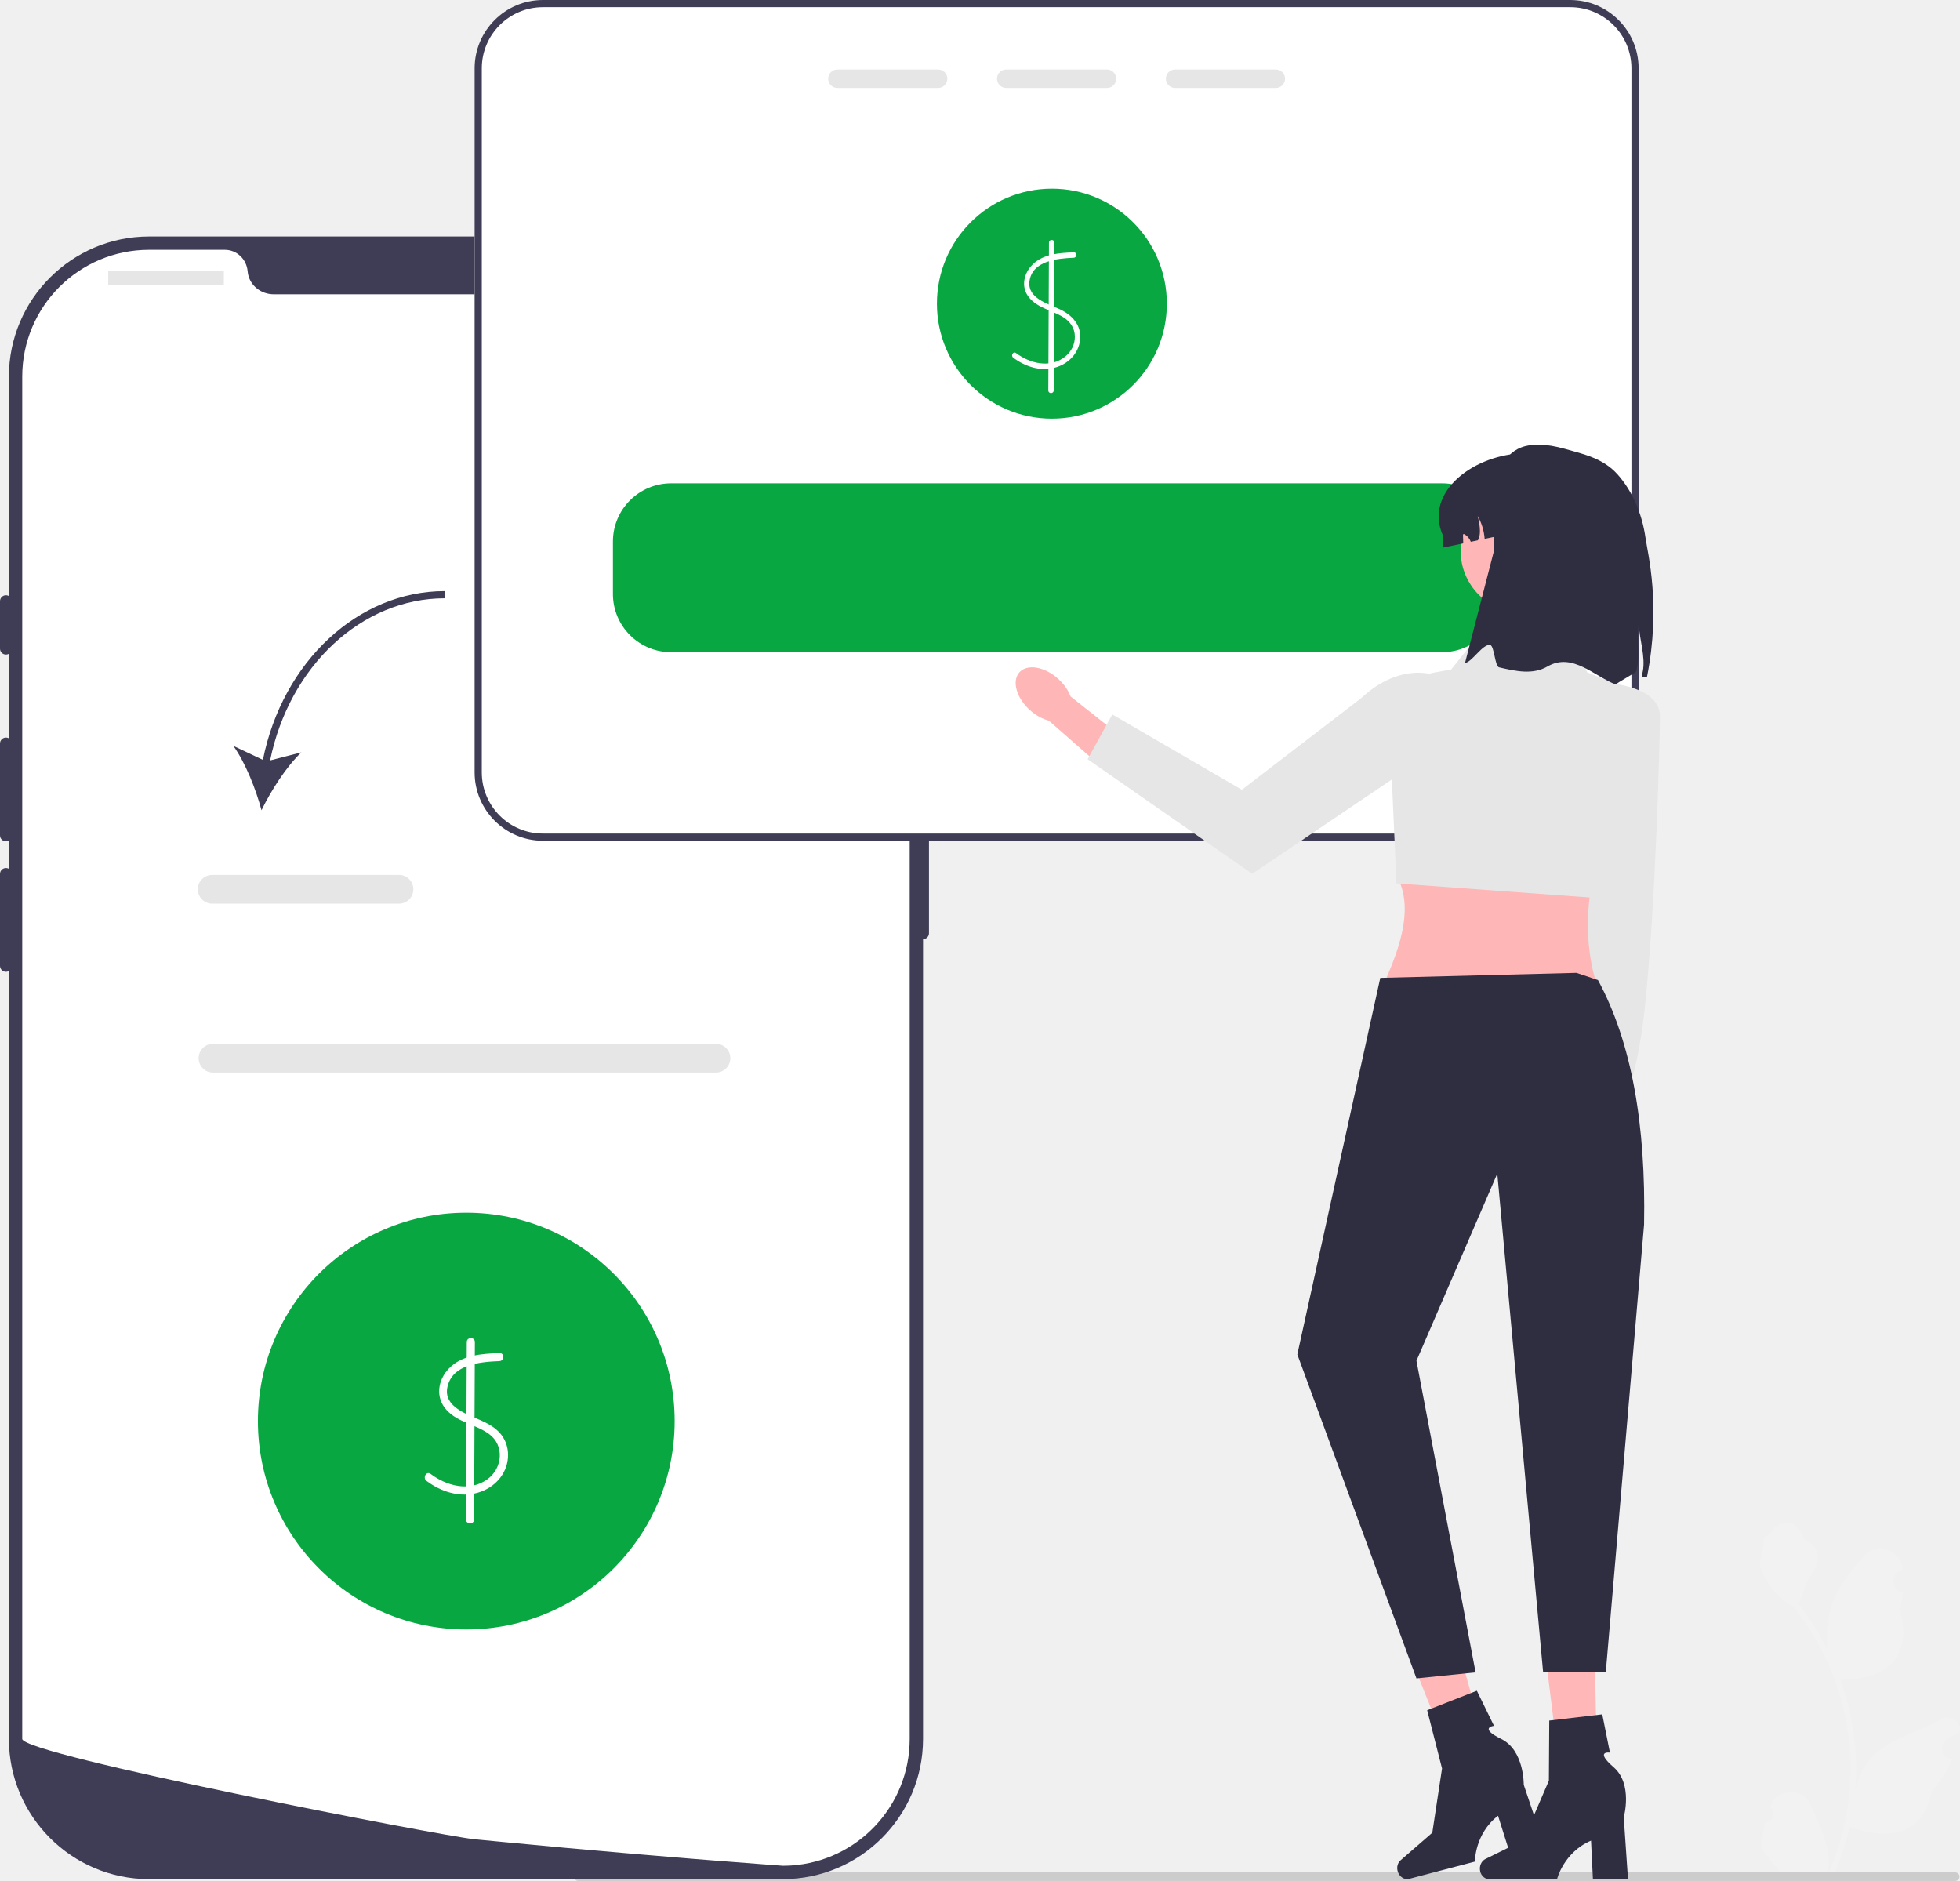
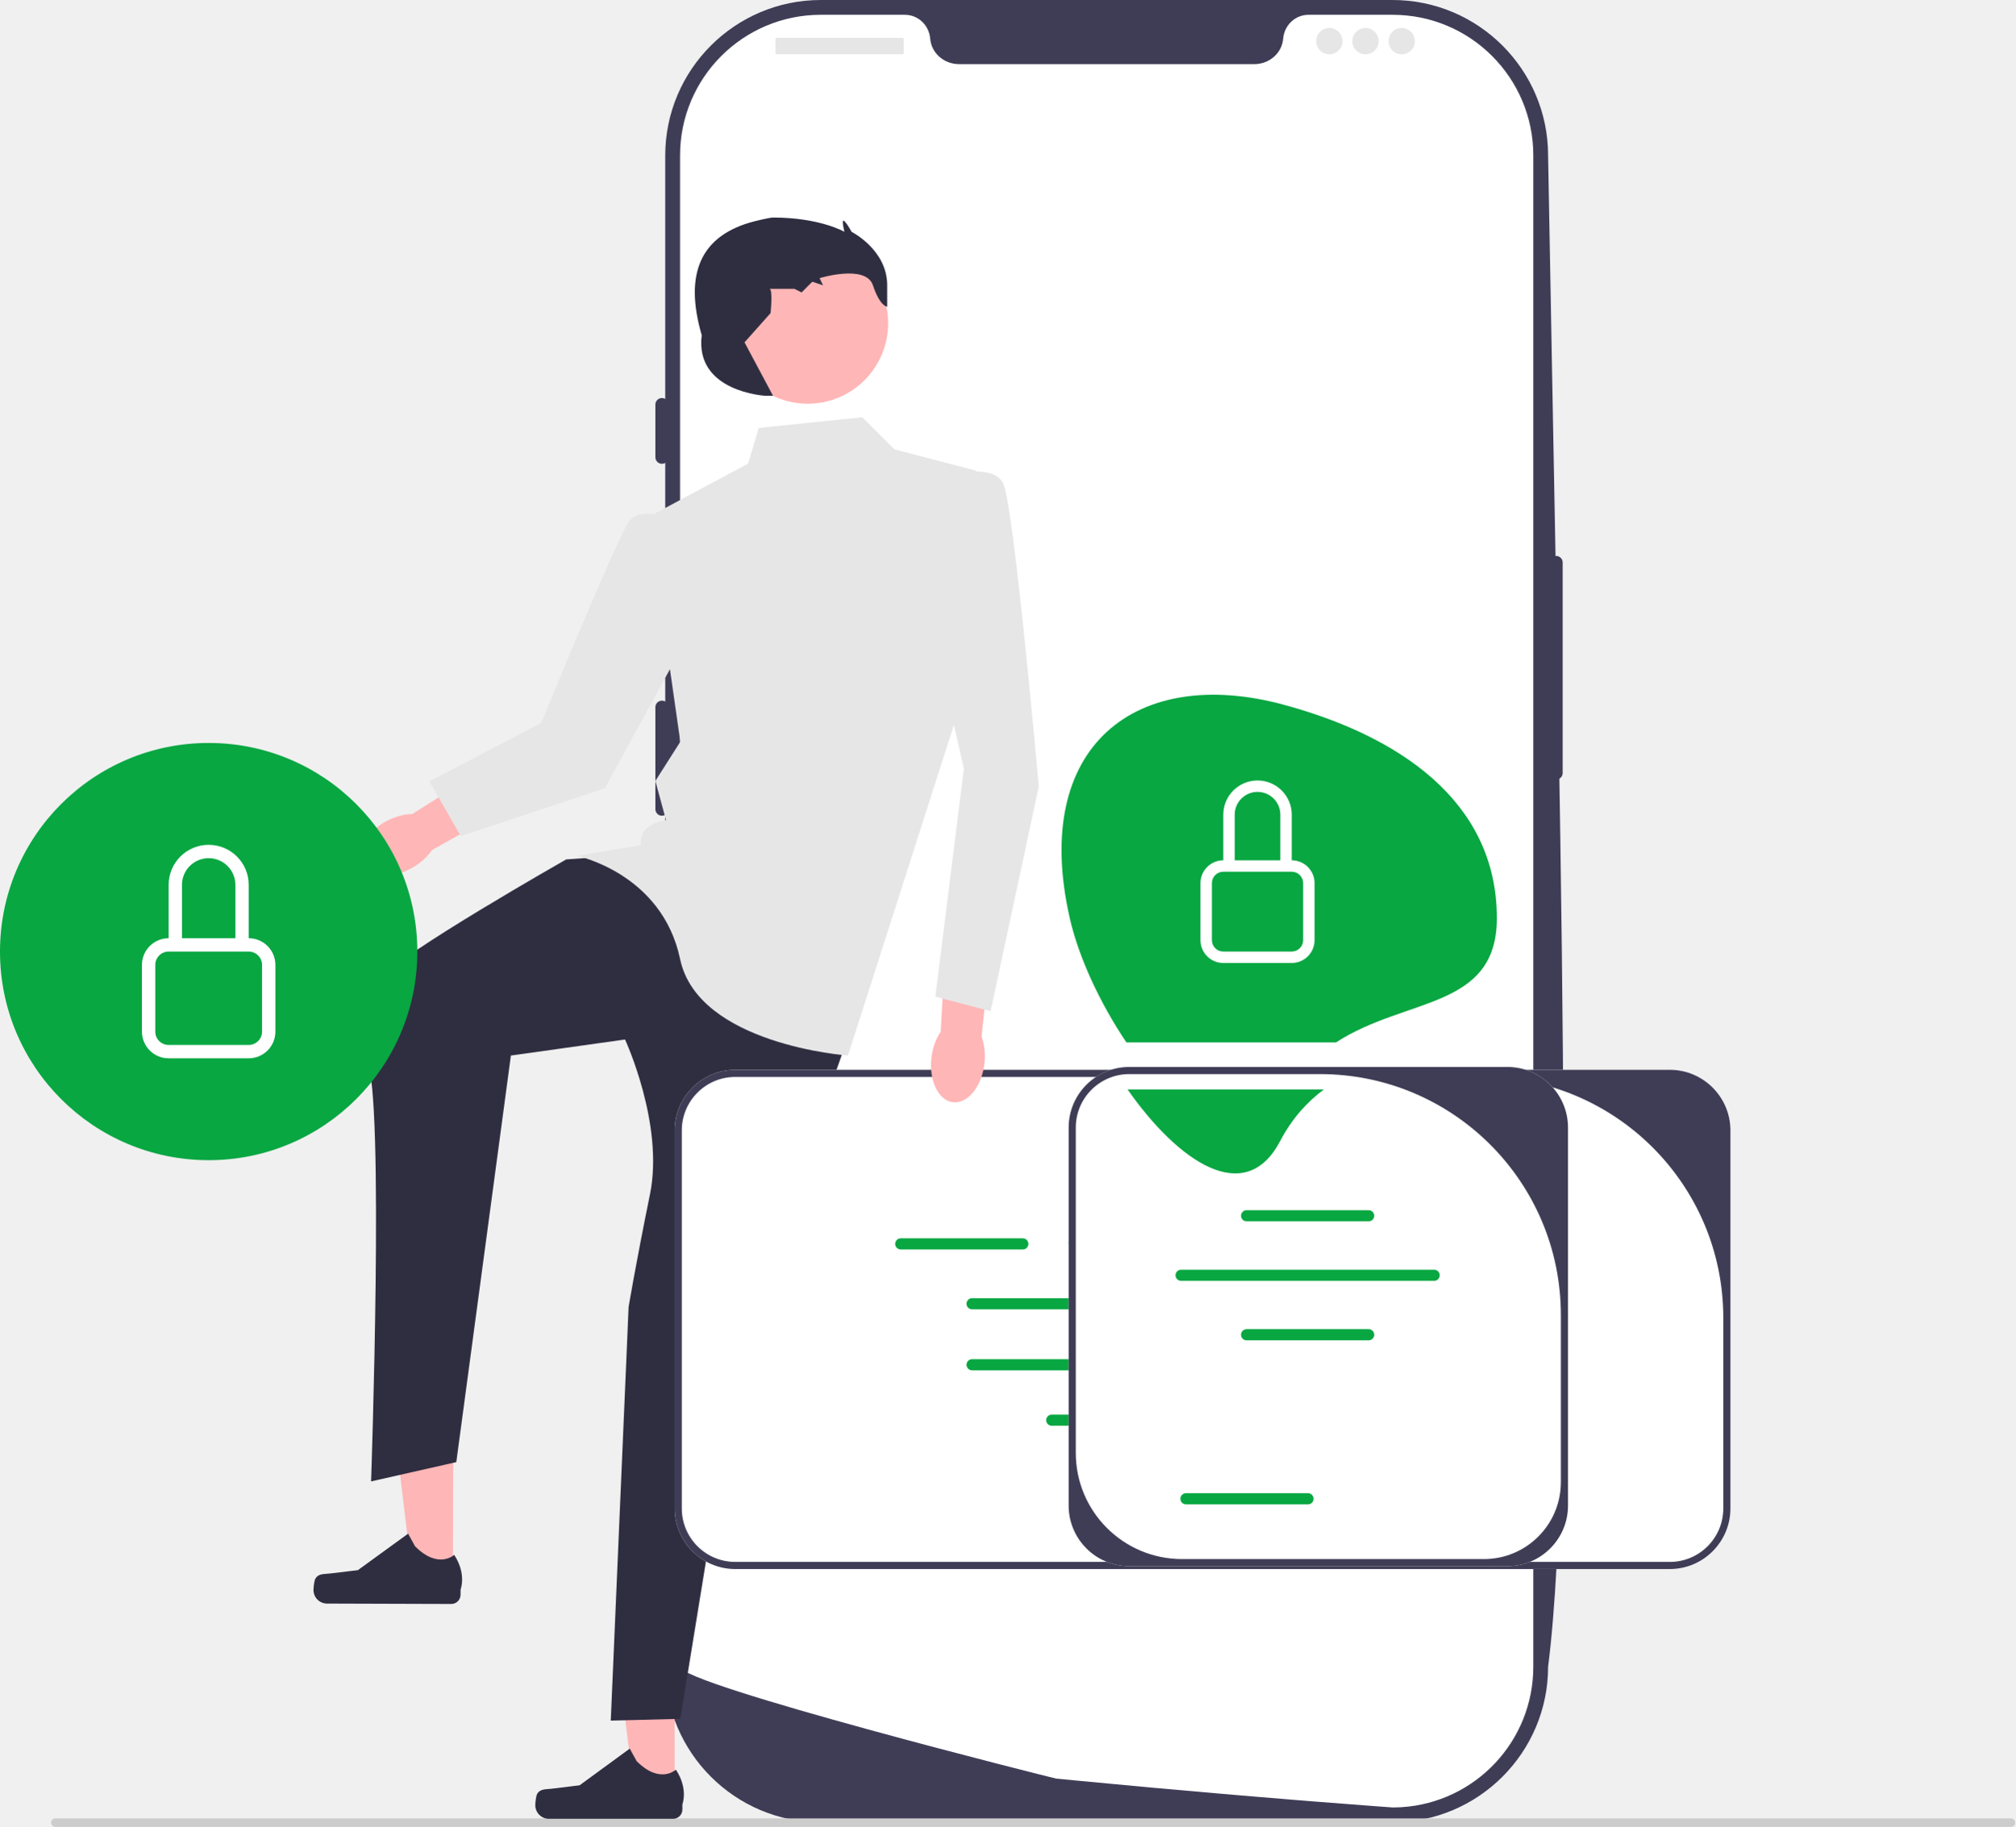
- <svg xmlns="http://www.w3.org/2000/svg" width="545.563" height="523.501" viewBox="0 0 545.563 523.501">
-   <path d="M491.304,507.168c2.066,.129,3.208-2.437,1.645-3.933l-.155-.618c.02-.05,.041-.099,.062-.148,2.089-4.982,9.17-4.947,11.241,.042,1.839,4.428,4.179,8.864,4.756,13.546,.258,2.067,.142,4.172-.316,6.2,4.308-9.411,6.575-19.687,6.575-30.021,0-2.597-.142-5.193-.433-7.783-.239-2.119-.568-4.224-.995-6.31-2.306-11.277-7.299-22.018-14.5-30.99-3.462-1.892-6.349-4.851-8.093-8.397-.626-1.279-1.117-2.655-1.35-4.056,.394,.052,1.486-5.949,1.188-6.317,.549-.833,1.532-1.247,2.131-2.06,2.982-4.043,7.091-3.337,9.236,2.157,4.582,2.313,4.627,6.148,1.815,9.837-1.789,2.347-2.035,5.522-3.604,8.035,.162,.207,.329,.407,.491,.614,2.961,3.798,5.522,7.88,7.681,12.169-.61-4.766,.291-10.508,1.826-14.21,1.748-4.217,5.025-7.769,7.91-11.415,3.466-4.379,10.573-2.468,11.184,3.083,.006,.054,.012,.107,.017,.161-.429,.242-.848,.499-1.259,.77-2.339,1.547-1.531,5.174,1.241,5.602l.063,.01c-.155,1.544-.42,3.074-.807,4.579,3.702,14.316-4.29,19.53-15.701,19.764-.252,.129-.497,.258-.749,.381,1.156,3.255,2.08,6.594,2.764,9.979,.614,2.99,1.04,6.013,1.279,9.049,.297,3.83,.271,7.68-.052,11.503l.019-.136c.82-4.211,3.107-8.145,6.427-10.87,4.946-4.063,11.933-5.559,17.268-8.824,2.568-1.572,5.859,.459,5.411,3.437l-.022,.143c-.794,.323-1.569,.698-2.319,1.117-.429,.242-.848,.499-1.259,.77-2.339,1.547-1.531,5.174,1.241,5.602l.063,.01c.045,.006,.084,.013,.129,.019-1.363,3.236-3.262,6.239-5.639,8.829-2.315,12.497-12.256,13.683-22.89,10.044h-.006c-1.163,5.064-2.861,10.011-5.044,14.726h-18.02c-.065-.2-.123-.407-.181-.607,1.666,.103,3.346,.006,4.986-.297-1.337-1.641-2.674-3.294-4.011-4.935-.032-.032-.058-.065-.084-.097-.678-.84-1.363-1.673-2.041-2.512l-0-.001c-.042-2.578,.267-5.147,.879-7.64l.001-0Z" fill="#f2f2f2" />
-   <path d="M159.753,522.311c0,.66,.53,1.19,1.19,1.19h383.29c.66,0,1.19-.53,1.19-1.19,0-.66-.53-1.19-1.19-1.19H160.943c-.66,0-1.19,.53-1.19,1.19Z" fill="#ccc" />
+ <svg xmlns="http://www.w3.org/2000/svg" width="564.984" height="512.296" viewBox="0 0 564.984 512.296">
  <g>
-     <path d="M217.914,522.994H41.489c-21.512,0-39.013-17.501-39.013-39.014V104.831c0-21.512,17.501-39.013,39.013-39.013H217.914c21.512,0,39.013,17.501,39.013,39.013V483.98c0,21.512-17.501,39.014-39.013,39.014Z" fill="#3f3d56" />
-     <path d="M256.927,205.281c-.91,0-1.65,.74-1.65,1.65v52.815c0,.91,.74,1.65,1.65,1.65s1.65-.74,1.65-1.65v-52.815c0-.91-.74-1.65-1.65-1.65Z" fill="#3f3d56" />
-     <path d="M253.213,104.831V483.973c0,18.724-14.573,34.041-33.001,35.229h-.008c-.272,.017-.545,.033-.825,.041-.487,.025-.974,.033-1.469,.033,0,0-1.816-.132-5.133-.38-3.35-.248-8.227-.619-14.309-1.106-1.824-.14-3.747-.297-5.777-.462-4.044-.33-8.483-.693-13.245-1.106-1.898-.157-3.862-.33-5.867-.503-10.249-.883-21.728-1.915-33.834-3.086-2.047-.19-4.11-.388-6.189-.594-.545-.058-1.098-.107-1.65-.165-8.632-.85-125.716-23.478-125.716-27.901V104.831c0-19.5,15.803-35.303,35.303-35.303h21.076c3.367,0,6.074,2.624,6.363,5.983,.025,.223,.05,.446,.091,.668,.611,3.375,3.705,5.727,7.138,5.727h107.082c3.433,0,6.528-2.352,7.138-5.727,.041-.223,.066-.446,.091-.668,.289-3.359,2.996-5.983,6.362-5.983h21.076c19.5,0,35.303,15.803,35.303,35.303Z" fill="#fff" />
-     <path d="M1.65,165.67c-.91,0-1.65,.74-1.65,1.65v13.204c0,.91,.74,1.65,1.65,1.65s1.65-.74,1.65-1.65v-13.204c0-.91-.74-1.65-1.65-1.65Z" fill="#3f3d56" />
-     <path d="M1.65,205.281c-.91,0-1.65,.74-1.65,1.65v25.582c0,.91,.74,1.65,1.65,1.65s1.65-.74,1.65-1.65v-25.582c0-.91-.74-1.65-1.65-1.65Z" fill="#3f3d56" />
-     <path d="M1.65,241.591c-.91,0-1.65,.74-1.65,1.65v25.582c0,.91,.74,1.65,1.65,1.65s1.65-.74,1.65-1.65v-25.582c0-.91-.74-1.65-1.65-1.65Z" fill="#3f3d56" />
-     <rect x="30.121" y="75.308" width="32.184" height="4.126" rx=".31" ry=".31" fill="#e6e6e6" />
-     <circle cx="202.049" cy="76.133" r="3.301" fill="#e6e6e6" />
-     <circle cx="211.127" cy="76.133" r="3.301" fill="#e6e6e6" />
-     <circle cx="220.204" cy="76.133" r="3.301" fill="#e6e6e6" />
+     <path d="M390.427,511.006H230.114c-24.045,0-43.607-19.562-43.607-43.607V43.607c0-24.045,19.562-43.607,43.607-43.607h160.312c24.044,0,43.606,19.562,43.606,43.607,2.984,170.182,8.073,360.758,0,423.792,0,24.045-19.562,43.607-43.606,43.607l-0,0Z" fill="#3f3d56" />
+     <path d="M436.269,155.885c-1.017,0-1.845,.827-1.845,1.845v59.033c0,1.017,.827,1.845,1.845,1.845s1.845-.827,1.845-1.845v-59.033c0-1.017-.827-1.845-1.845-1.845Z" fill="#3f3d56" />
+     <path d="M429.883,43.607V467.391c0,20.929-16.289,38.049-36.886,39.377h-.009c-.304,.018-.609,.037-.922,.046-.544,.028-1.088,.037-1.642,.037,0,0-2.029-.148-5.737-.424-3.745-.277-9.196-.692-15.994-1.236-2.038-.157-4.188-.332-6.457-.517-4.52-.369-9.482-.775-14.804-1.236-2.121-.175-4.317-.369-6.558-.563-11.456-.987-24.287-2.14-37.818-3.45-2.288-.212-4.594-.434-6.918-.664-.609-.065-105.477-26.427-105.477-31.371V43.607c0-21.796,17.664-39.46,39.46-39.46h23.558c3.763,0,6.789,2.933,7.112,6.687,.028,.249,.055,.498,.101,.747,.683,3.773,4.142,6.401,7.979,6.401h82.805c3.837,0,7.296-2.629,7.979-6.401,.046-.249,.074-.498,.102-.747,.323-3.754,3.348-6.687,7.112-6.687h23.558c21.796,0,39.46,17.664,39.46,39.46h-0Z" fill="#fff" />
+     <path d="M185.585,111.61c-1.017,0-1.845,.827-1.845,1.845v14.758c0,1.017,.827,1.845,1.845,1.845s1.845-.827,1.845-1.845v-14.758c0-1.017-.827-1.845-1.845-1.845Z" fill="#3f3d56" />
+     <path d="M185.585,155.885c-1.017,0-1.845,.827-1.845,1.845v28.594c0,1.017,.827,1.845,1.845,1.845s1.845-.827,1.845-1.845v-28.594c0-1.017-.827-1.845-1.845-1.845v0Z" fill="#3f3d56" />
+     <path d="M185.585,196.47c-1.017,0-1.845,.827-1.845,1.845v28.594c0,1.017,.827,1.845,1.845,1.845s1.845-.827,1.845-1.845v-28.594c0-1.017-.827-1.845-1.845-1.845Z" fill="#3f3d56" />
+     <rect x="217.408" y="10.608" width="35.973" height="4.612" rx=".31" ry=".31" fill="#e6e6e6" />
+     <circle cx="372.694" cy="11.53" r="3.69" fill="#e6e6e6" />
+     <circle cx="382.84" cy="11.53" r="3.69" fill="#e6e6e6" />
+     <circle cx="392.987" cy="11.53" r="3.69" fill="#e6e6e6" />
  </g>
-   <path d="M199.289,298.516H59.289c-2.206,0-4-1.794-4-4s1.794-4,4-4H199.289c2.206,0,4,1.794,4,4s-1.794,4-4,4Z" fill="#e6e6e6" />
-   <circle cx="129.791" cy="395.516" r="58" fill="#08a742" />
-   <path d="M139.009,376.578c-4.895,.201-10.429,.537-14.046,4.293-3.143,3.263-3.832,8.105-.645,11.589,3.196,3.493,8.165,3.965,11.848,6.69,4.326,3.2,3.692,9.529-.494,12.562-4.936,3.576-11.309,1.909-15.822-1.494-1.156-.872-2.279,1.081-1.136,1.943,4.043,3.048,9.319,4.745,14.317,3.287,4.511-1.316,8.009-4.995,8.364-9.78,.17-2.284-.48-4.601-1.9-6.404-1.499-1.903-3.658-3.074-5.841-4.027-3.757-1.641-10.227-3.763-9.134-9.104,1.324-6.474,9.204-7.087,14.487-7.304,1.443-.059,1.45-2.31,0-2.25h0Z" fill="#fff" />
-   <path d="M129.928,373.516l-.216,49.393c-.006,1.448,2.244,1.45,2.25,0l.216-49.393c.006-1.448-2.244-1.45-2.25,0h0Z" fill="#fff" />
-   <path d="M437.086,0H151.126c-10.49,0-19.02,8.53-19.02,19.02V214.98c0,10.49,8.53,19.02,19.02,19.02H437.086c10.49,0,19.02-8.53,19.02-19.02V19.02c0-10.49-8.53-19.02-19.02-19.02Z" fill="#fff" />
-   <circle cx="292.791" cy="84.516" r="32" fill="#08a742" />
-   <path d="M298.861,70.236c-3.961,.163-8.42,.414-11.417,3.362-2.482,2.442-3.35,6.243-1.069,9.118,2.401,3.027,6.395,3.601,9.53,5.536,1.948,1.202,3.239,3.024,3.281,5.364,.039,2.191-.972,4.239-2.663,5.612-4.148,3.37-9.805,1.975-13.729-.972-.772-.58-1.521,.722-.757,1.295,3.25,2.441,7.435,3.858,11.479,2.808,3.723-.967,6.721-3.895,7.125-7.808,.425-4.124-2.283-6.932-5.794-8.544-3.21-1.473-8.839-3.042-8.308-7.616,.675-5.817,7.795-6.469,12.323-6.655,.962-.04,.967-1.54,0-1.5h0Z" fill="#fff" />
-   <path d="M291.977,67.516l-.18,41.158c-.004,.965,1.496,.967,1.5,0l.18-41.158c.004-.965-1.496-.967-1.5,0h0Z" fill="#fff" />
-   <path d="M437.086,0H151.126c-10.49,0-19.02,8.53-19.02,19.02V214.98c0,10.49,8.53,19.02,19.02,19.02H437.086c10.49,0,19.02-8.53,19.02-19.02V19.02c0-10.49-8.53-19.02-19.02-19.02Zm17.02,214.98c0,9.39-7.63,17.02-17.02,17.02H151.126c-9.39,0-17.02-7.63-17.02-17.02V19.02c0-9.39,7.63-17.02,17.02-17.02H437.086c9.39,0,17.02,7.63,17.02,17.02V214.98Z" fill="#3f3d56" />
+   <path d="M14.314,511.106c0,.66,.53,1.19,1.19,1.19H563.794c.66,0,1.19-.53,1.19-1.19,0-.66-.53-1.19-1.19-1.19H15.504c-.66,0-1.19,.53-1.19,1.19Z" fill="#ccc" />
  <g>
-     <path d="M261.136,19.35h-28.06c-1.41,0-2.56,1.15-2.56,2.56,0,1.42,1.15,2.57,2.56,2.57h28.06c1.41,0,2.56-1.15,2.56-2.57,0-1.41-1.15-2.56-2.56-2.56Z" fill="#e6e6e6" />
-     <path d="M308.136,19.35h-28.06c-1.41,0-2.56,1.15-2.56,2.56,0,1.42,1.15,2.57,2.56,2.57h28.06c1.41,0,2.56-1.15,2.56-2.57,0-1.41-1.15-2.56-2.56-2.56Z" fill="#e6e6e6" />
-     <path d="M355.136,19.35h-28.06c-1.41,0-2.56,1.15-2.56,2.56,0,1.42,1.15,2.57,2.56,2.57h28.06c1.41,0,2.56-1.15,2.56-2.57,0-1.41-1.15-2.56-2.56-2.56Z" fill="#e6e6e6" />
+     <polygon points="189.133 503.29 177.89 503.289 172.541 459.92 189.136 459.921 189.133 503.29" fill="#ffb6b6" />
+     <path d="M150.611,503.035h0c-.35,.59-.535,2.493-.535,3.178h0c0,2.108,1.709,3.816,3.816,3.816h34.821c1.438,0,2.603-1.166,2.603-2.603v-1.45s1.723-4.357-1.824-9.727c0,0-4.408,4.205-10.994-2.381l-1.942-3.518-14.059,10.282-7.793,.959c-1.705,.21-3.216-.033-4.093,1.444h-0v0Z" fill="#2f2e41" />
  </g>
-   <path d="M401.416,134.516H186.796c-8.93,0-16.19,7.26-16.19,16.19v14.62c0,8.93,7.26,16.19,16.19,16.19h214.62c8.93,0,16.19-7.26,16.19-16.19v-14.62c0-8.93-7.26-16.19-16.19-16.19Z" fill="#08a742" />
-   <path d="M73.179,211.492l-8.23-3.899c3.376,4.711,6.284,12.068,7.841,17.922,2.637-5.453,6.887-12.126,11.094-16.112l-8.698,2.238c5.36-26.268,25.519-45.126,48.604-45.126v-2c-24.113,0-45.139,19.648-50.611,46.976Z" fill="#3f3d56" />
-   <path d="M111.058,251.516H59.058c-2.206,0-4-1.794-4-4s1.794-4,4-4h52c2.206,0,4,1.794,4,4s-1.794,4-4,4Z" fill="#e6e6e6" />
  <g>
-     <polygon points="456.979 238.488 456.454 279.327 446.293 315.732 438.17 312.702 441.776 279.333 441.302 234.176 456.979 238.488" fill="#ffb6b6" />
-     <ellipse cx="440.63" cy="320.578" rx="9.634" ry="5.72" transform="translate(46.30757 696.6564) rotate(-79.68097)" fill="#ffb6b6" />
-     <path d="M444.648,189.861s17.407,.24,17.392,9.487c-.008,5.221-1.129,52.623-4.25,81.42-2.406,22.207-7,28-7,28l-11-25,4.857-93.906Z" fill="#e6e6e6" />
-     <path d="M444.201,273.299h-58.788c4.927-10.995,7.957-21.467,3.221-29.796l55.566-3.221c-2.777,11.244-3.116,22.28,0,33.018Z" fill="#ffb6b6" />
-     <path d="M436.953,175.856l-23.354-1.611-9.664,12.08-4.899,.891c-7.344,1.335-12.573,7.889-12.245,15.346l1.906,43.313,55.821,4.07,13.374-56.402-16.106-6.412-4.832-11.274Z" fill="#e6e6e6" />
+     <polygon points="126.954 443.052 115.71 443.015 110.499 399.629 127.094 399.683 126.954 443.052" fill="#ffb6b6" />
+     <path d="M88.432,442.675h0c-.352,.589-.543,2.491-.545,3.177h0c-.007,2.108,1.696,3.822,3.804,3.828l34.82,.111c1.438,.005,2.607-1.157,2.612-2.595l.005-1.45s1.736-4.352-1.793-9.733c0,0-4.421,4.191-10.986-2.416l-1.931-3.525-14.092,10.237-7.796,.934c-1.706,.204-3.216-.043-4.098,1.431h-0Z" fill="#2f2e41" />
+   </g>
+   <path d="M172.734,240l-14,1s-47.396,26.947-51.396,32.947-9.5,14.5-4.5,23.5,1.195,117.973,1.195,117.973l23.893-5.405,15.308-114.015,32-4.5s11,23.732,7,43.366-6,31.634-6,31.634l-5,116,19.5-.5,17.5-107.5,30-85-39-46-26.5-3.5Z" fill="#2f2e41" />
+   <path d="M241.734,117l-29,3-3,10-28,15,9,63-7,11,3,11s-8,1-7,7l-18,3s23.874,4.874,28.937,28.937,47.063,27.063,47.063,27.063l33-103,3-61-23-6-9-9Z" fill="#e6e6e6" />
+   <circle cx="226.451" cy="90.661" r="22.544" fill="#ffb6b6" />
+   <path d="M214.734,111h0s-20-1-18-17c-4.95-17.038-.569-28.101,15-32,0,0,4-1,5-1,13.153,0,20,4,20,4,0,0-1-3.961,0-2.98s2,2.98,2,2.98c0,0,10,5,10,15s0,6,0,6c0,0-2,0-4-6s-14.949-2-14.949-2l.949,2-3-1-3,3-2-1s-8,0-7,0,.303,6.796,.303,6.796l-7.303,8.204,8,15h-2Z" fill="#2f2e41" />
+   <path d="M108.18,230.354c-5.693,3.107-8.706,8.563-6.728,12.186s8.196,4.041,13.889,.934c2.492-1.36,4.471-3.17,5.742-5.08l23.959-13.469-6.56-11.109-22.923,14.457c-2.294,.036-4.886,.721-7.379,2.081Z" fill="#ffb6b6" />
+   <path d="M188.978,145.467s-9.392-3.576-12.628,.729-24.613,56.535-24.613,56.535l-31.364,16.38,8.82,15.359,40.387-13.446,26.647-48.733-7.249-26.823Z" fill="#e6e6e6" />
+   <g>
+     <path d="M485.149,316.998v106c0,9.374-7.626,17-17,17H206.149c-9.374,0-17-7.626-17-17v-106c0-9.374,7.626-17,17-17H468.149c9.374,0,17,7.626,17,17Z" fill="#fff" />
+     <path d="M485.149,316.998v106c0,9.374-7.626,17-17,17H206.149c-9.374,0-17-7.626-17-17v-106c0-9.374,7.626-17,17-17H468.149c9.374,0,17,7.626,17,17Zm-17,121c8.284,0,15-6.716,15-15v-53.441c0-37.312-30.247-67.559-67.559-67.559H206.149c-8.284,0-15,6.716-15,15v106c0,8.284,6.716,15,15,15H468.149Z" fill="#3f3d56" />
    <g>
-       <path d="M294.531,188.922c1.657,1.491,2.84,3.232,3.465,4.921l16.681,13.203-6.515,7.754-16.22-14.228c-1.745-.443-3.601-1.436-5.258-2.927-3.785-3.405-5.097-8.118-2.93-10.527,2.167-2.409,6.992-1.601,10.777,1.804h0Z" fill="#ffb6b6" />
-       <path d="M412.468,200.037v0l-63.916,43.159-45.817-31.884,6.879-12.46,36.06,20.957,33.255-25.534c11.842-11.123,26.684-8.967,33.539,5.762Z" fill="#e6e6e6" />
-     </g>
-     <circle cx="423.891" cy="153.302" r="17.326" fill="#ffb6b6" />
-     <path d="M447.441,149.046v3.36l-19.54-5.5-14.65,3.07c-.17-2.23-.83-4.42-1.93-6.36,.765,3.112,.851,5.519,.04,6.76l-1.97,.41c-.32-.87-.94-1.63-1.75-2.09-.08-.05-.18-.09-.27-.06-.14,.05-.15,.23-.15,.37,.02,.74,.04,1.48,.07,2.22l-5.66,1.18v-3.36c-5.43-12.218,8.882-22.79,22.91-22.9,6.33-.05,12.05,2.56,16.2,6.7,4.14,4.15,6.7,9.87,6.7,16.2Z" fill="#2f2e41" />
-     <path d="M458.433,188.444l-1.476-.122c.105-.483,.21-.959,.306-1.441,.818-4.05-.982-9.205-1.115-13.095-.694,4.111,.493,9.168-.736,13.071-.137,.434-5.476,3.232-5.623,3.66-5.909-2.161-12.063-9.066-19.032-5.033-4.121,2.385-8.824,1.34-13.503,.248-1.158-.27-1.319-5.99-2.466-6.215-2.053-.402-5.068,4.797-7,5l8-31c0-16.864-1.562-34.557,19.8-28.594,5.373,1.5,10.69,2.675,14.656,7.11,3.965,4.44,6.789,10.646,7.789,17.713,.603,4.263,4.367,18.739,.397,38.7Z" fill="#2f2e41" />
-     <g>
-       <polygon points="444.638 500.18 435.102 500.405 429.786 457.561 443.859 457.228 444.638 500.18" fill="#ffb7b7" />
-       <path d="M411.919,520.077h0c0,1.611,1.143,2.917,2.554,2.917h18.929s1.863-7.488,9.458-10.71l.524,10.71h9.765l-1.183-17.222s2.612-9.214-2.813-13.924c-5.425-4.71-1.031-4.054-1.031-4.054l-2.134-10.659-14.756,1.735-.108,16.732-7.161,16.608-10.503,5.188c-.935,.462-1.54,1.514-1.54,2.677l-0,0Z" fill="#2f2e41" />
+       <path d="M306.76,364.039h-34.221c-.863,0-1.565,.702-1.565,1.564s.702,1.565,1.565,1.565h34.221c.863,0,1.564-.702,1.564-1.565s-.702-1.564-1.564-1.564Z" fill="#08a742" />
+       <path d="M358.76,364.039h-34.221c-.863,0-1.565,.702-1.565,1.564s.702,1.565,1.565,1.565h34.221c.863,0,1.564-.702,1.564-1.565s-.702-1.564-1.564-1.564Z" fill="#08a742" />
    </g>
    <g>
-       <polygon points="415.624 493.198 406.457 495.836 390.443 455.743 403.972 451.85 415.624 493.198" fill="#ffb7b7" />
-       <path d="M389.025,520.746h0c.409,1.558,1.846,2.531,3.21,2.174l18.31-4.803s-.098-7.716,6.43-12.76l3.225,10.227,9.445-2.478-5.515-16.358s.189-9.575-6.254-12.754c-6.443-3.179-2.026-3.66-2.026-3.66l-4.769-9.769-13.833,5.423,4.141,16.212-2.712,17.882-8.843,7.684c-.787,.684-1.105,1.855-.81,2.981l-0,0Z" fill="#2f2e41" />
+       <path d="M306.76,381.145h-34.221c-.863,0-1.565,.702-1.565,1.564s.702,1.565,1.565,1.565h34.221c.863,0,1.564-.702,1.564-1.565s-.702-1.564-1.564-1.564Z" fill="#08a742" />
+       <path d="M358.76,381.145h-34.221c-.863,0-1.565,.702-1.565,1.564s.702,1.565,1.565,1.565h34.221c.863,0,1.564-.702,1.564-1.565s-.702-1.564-1.564-1.564Z" fill="#08a742" />
+       <path d="M412.324,382.71c0-.863-.702-1.564-1.564-1.564h-34.221c-.863,0-1.565,.702-1.565,1.564s.702,1.565,1.565,1.565h34.221c.863,0,1.564-.702,1.564-1.565Z" fill="#08a742" />
    </g>
-     <path d="M438.791,270.768l6,2c9.381,17.326,13.358,40.334,12.831,68.078l-10.658,124.611h-17.437l-12.76-138.822-22.5,52.105,16.462,86.717-16.462,1.678-33.158-90.172,23.092-104.802,54.589-1.395Z" fill="#2f2e41" />
+     <g>
+       <path d="M286.76,350.381c.863,0,1.564-.702,1.564-1.565s-.702-1.564-1.564-1.564h-34.221c-.863,0-1.565,.702-1.565,1.564s.702,1.565,1.565,1.565h34.221Z" fill="#08a742" />
+       <path d="M387.539,349.744h34.221c.863,0,1.564-.702,1.564-1.565s-.702-1.564-1.564-1.564h-34.221c-.863,0-1.565,.702-1.565,1.564s.702,1.565,1.565,1.565Z" fill="#08a742" />
+       <path d="M301.176,350.073h70.947c.863,0,1.564-.702,1.564-1.565s-.702-1.564-1.564-1.564h-70.947c-.863,0-1.565,.702-1.565,1.564s.702,1.565,1.565,1.565Z" fill="#08a742" />
+     </g>
+     <path d="M329.09,396.687h-34.221c-.863,0-1.565,.702-1.565,1.564s.702,1.565,1.565,1.565h34.221c.863,0,1.564-.702,1.564-1.565s-.702-1.564-1.564-1.564Z" fill="#08a742" />
+     <g>
+       <path d="M439.611,316.199v106c0,9.374-7.626,17-17,17h-106c-9.374,0-17-7.626-17-17v-106c0-9.374,7.626-17,17-17h106c9.374,0,17,7.626,17,17Z" fill="#fff" />
+       <path d="M439.611,316.199v106c0,9.374-7.626,17-17,17h-106c-9.374,0-17-7.626-17-17v-106c0-9.374,7.626-17,17-17h106c9.374,0,17,7.626,17,17Zm-23.576,121c11.916,0,21.576-9.66,21.576-21.576v-46.865c0-37.312-30.247-67.559-67.559-67.559h-53.441c-8.284,0-15,6.716-15,15v91.211c0,16.452,13.337,29.789,29.789,29.789h84.635v0h-0Z" fill="#3f3d56" />
+       <path d="M383.722,342.491h-34.221c-.863,0-1.565-.702-1.565-1.565s.702-1.564,1.565-1.564h34.221c.863,0,1.564,.702,1.564,1.564s-.702,1.565-1.564,1.565v0Z" fill="#08a742" />
+       <path d="M383.722,375.855h-34.221c-.863,0-1.565-.702-1.565-1.565s.702-1.564,1.565-1.564h34.221c.863,0,1.564,.702,1.564,1.564s-.702,1.565-1.564,1.565v0Z" fill="#08a742" />
+       <path d="M366.722,421.855h-34.221c-.863,0-1.565-.702-1.565-1.565s.702-1.564,1.565-1.564h34.221c.863,0,1.564,.702,1.564,1.564s-.702,1.565-1.564,1.565v0Z" fill="#08a742" />
+       <path d="M402.085,359.184h-70.947c-.863,0-1.565-.702-1.565-1.565s.702-1.564,1.565-1.564h70.947c.863,0,1.564,.702,1.564,1.564s-.702,1.565-1.564,1.565v0Z" fill="#08a742" />
+     </g>
+     <g>
+       <g>
+         <path d="M419.667,257.462c0-33.067-27.948-51.258-59.873-59.873-40.931-11.046-70.908,11.306-59.873,59.873,2.501,11.007,8.482,23.863,15.886,34.86h58.754c19.626-12.777,45.106-9.194,45.106-34.86Z" fill="#08a742" />
+         <path d="M358.914,319.972c3.342-6.371,7.579-10.968,12.248-14.467h-55.03c14.164,20.232,32.947,33.217,42.782,14.467Z" fill="#08a742" />
+       </g>
+       <path d="M352.564,222.062c3.533,0,6.397,2.864,6.397,6.397v12.794h-12.794v-12.794c0-3.533,2.864-6.397,6.397-6.397Zm9.595,19.19v-12.794c0-5.299-4.296-9.595-9.595-9.595s-9.595,4.296-9.595,9.595v12.794c-3.533,0-6.397,2.864-6.397,6.397v15.992c0,3.533,2.864,6.397,6.397,6.397h19.19c3.533,0,6.397-2.864,6.397-6.397v-15.992c0-3.533-2.864-6.397-6.397-6.397h0Zm-19.19,3.198h19.19c1.766,0,3.198,1.432,3.198,3.198v15.992c0,1.766-1.432,3.198-3.198,3.198h-19.19c-1.766,0-3.198-1.432-3.198-3.198v-15.992c0-1.766,1.432-3.198,3.198-3.198Z" fill="#fff" />
+     </g>
+   </g>
+   <path d="M261.15,296.543c-.771,6.44,1.926,12.059,6.024,12.549s8.046-4.332,8.817-10.772c.338-2.819,.011-5.481-.808-7.624l2.926-27.329-12.854-1.1-1.52,27.058c-1.301,1.889-2.247,4.398-2.585,7.217Z" fill="#ffb6b6" />
+   <path d="M264.234,133.5s14-4,17,2,10,85,10,85l-13.5,63.059-15.5-4.059,8-64-11-48,5-34Z" fill="#e6e6e6" />
+   <g>
+     <circle cx="58.5" cy="266.84" r="58.5" fill="#08a742" />
+     <path d="M58.5,240.651c4.133,0,7.483,3.35,7.483,7.483v14.965h-14.965v-14.965c0-4.133,3.35-7.483,7.483-7.483Zm11.224,22.448v-14.965c0-6.199-5.025-11.224-11.224-11.224s-11.224,5.025-11.224,11.224v14.965c-4.133,0-7.483,3.35-7.483,7.483v18.706c0,4.133,3.35,7.483,7.483,7.483h22.448c4.133,0,7.483-3.35,7.483-7.483v-18.706c0-4.133-3.35-7.483-7.483-7.483h0Zm-22.448,3.741h22.448c2.066,0,3.741,1.675,3.741,3.741v18.706c0,2.066-1.675,3.741-3.741,3.741h-22.448c-2.066,0-3.741-1.675-3.741-3.741v-18.706c0-2.066,1.675-3.741,3.741-3.741Z" fill="#fff" />
  </g>
</svg>
